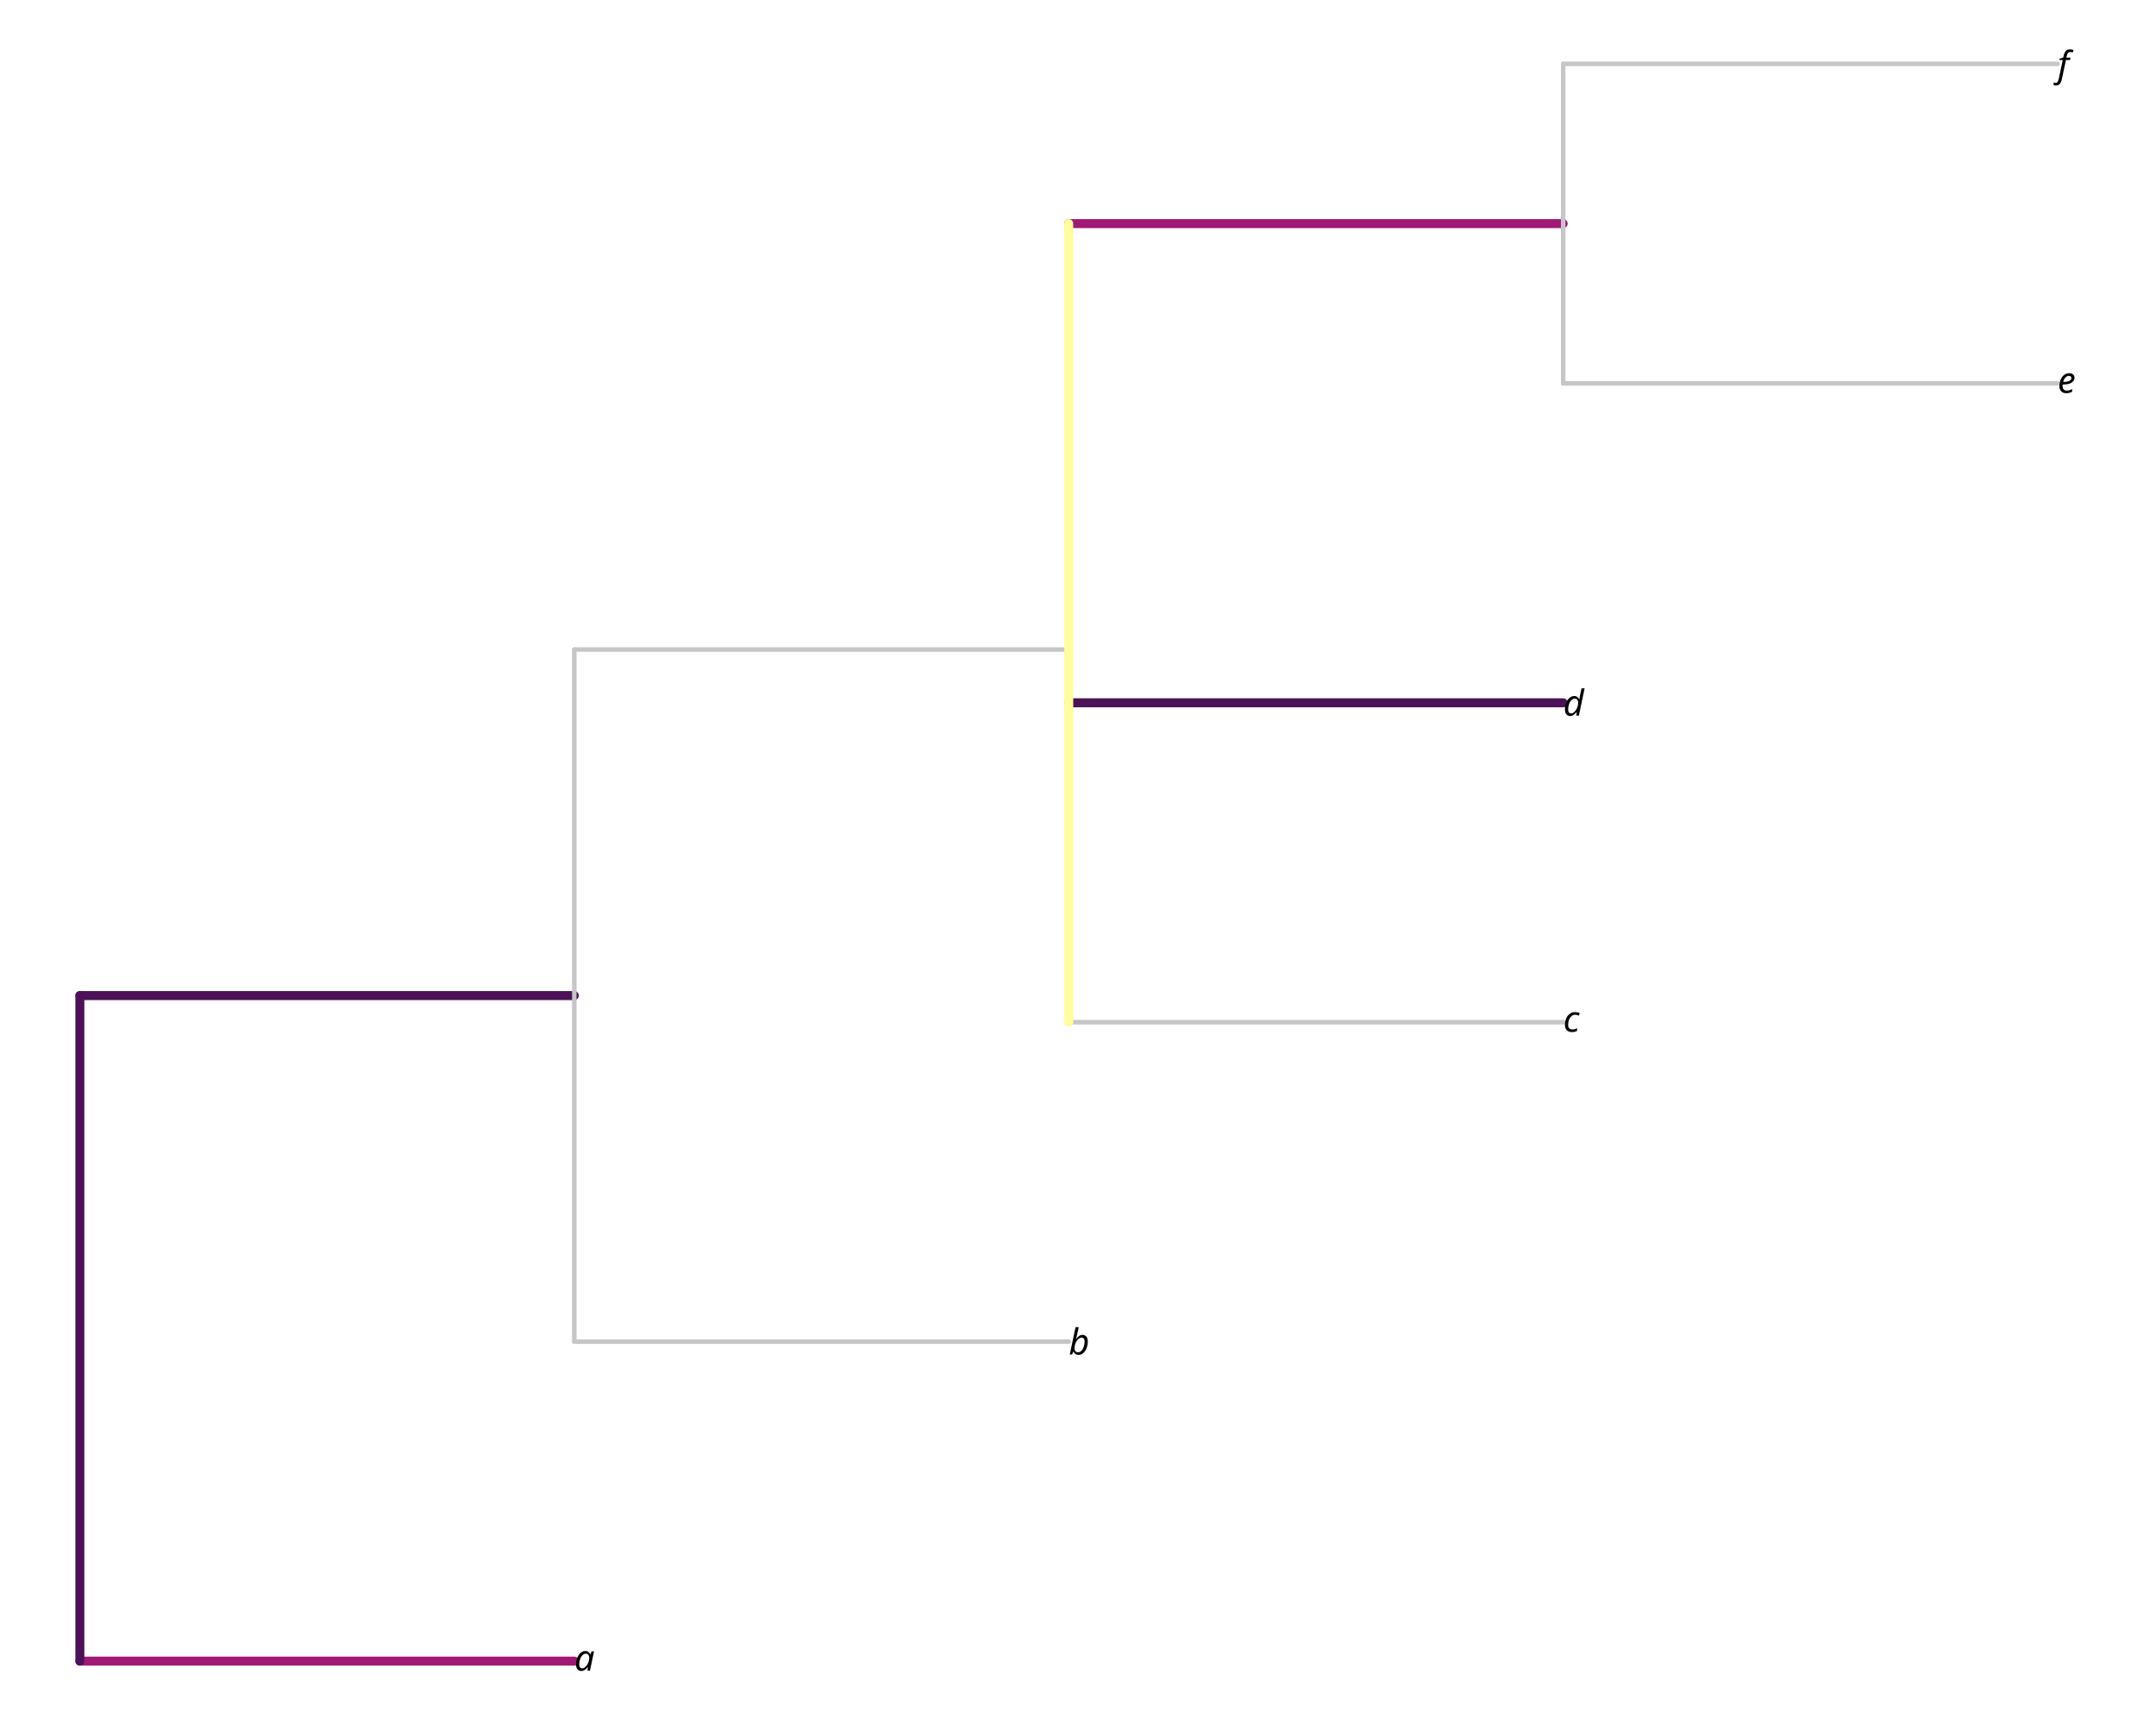
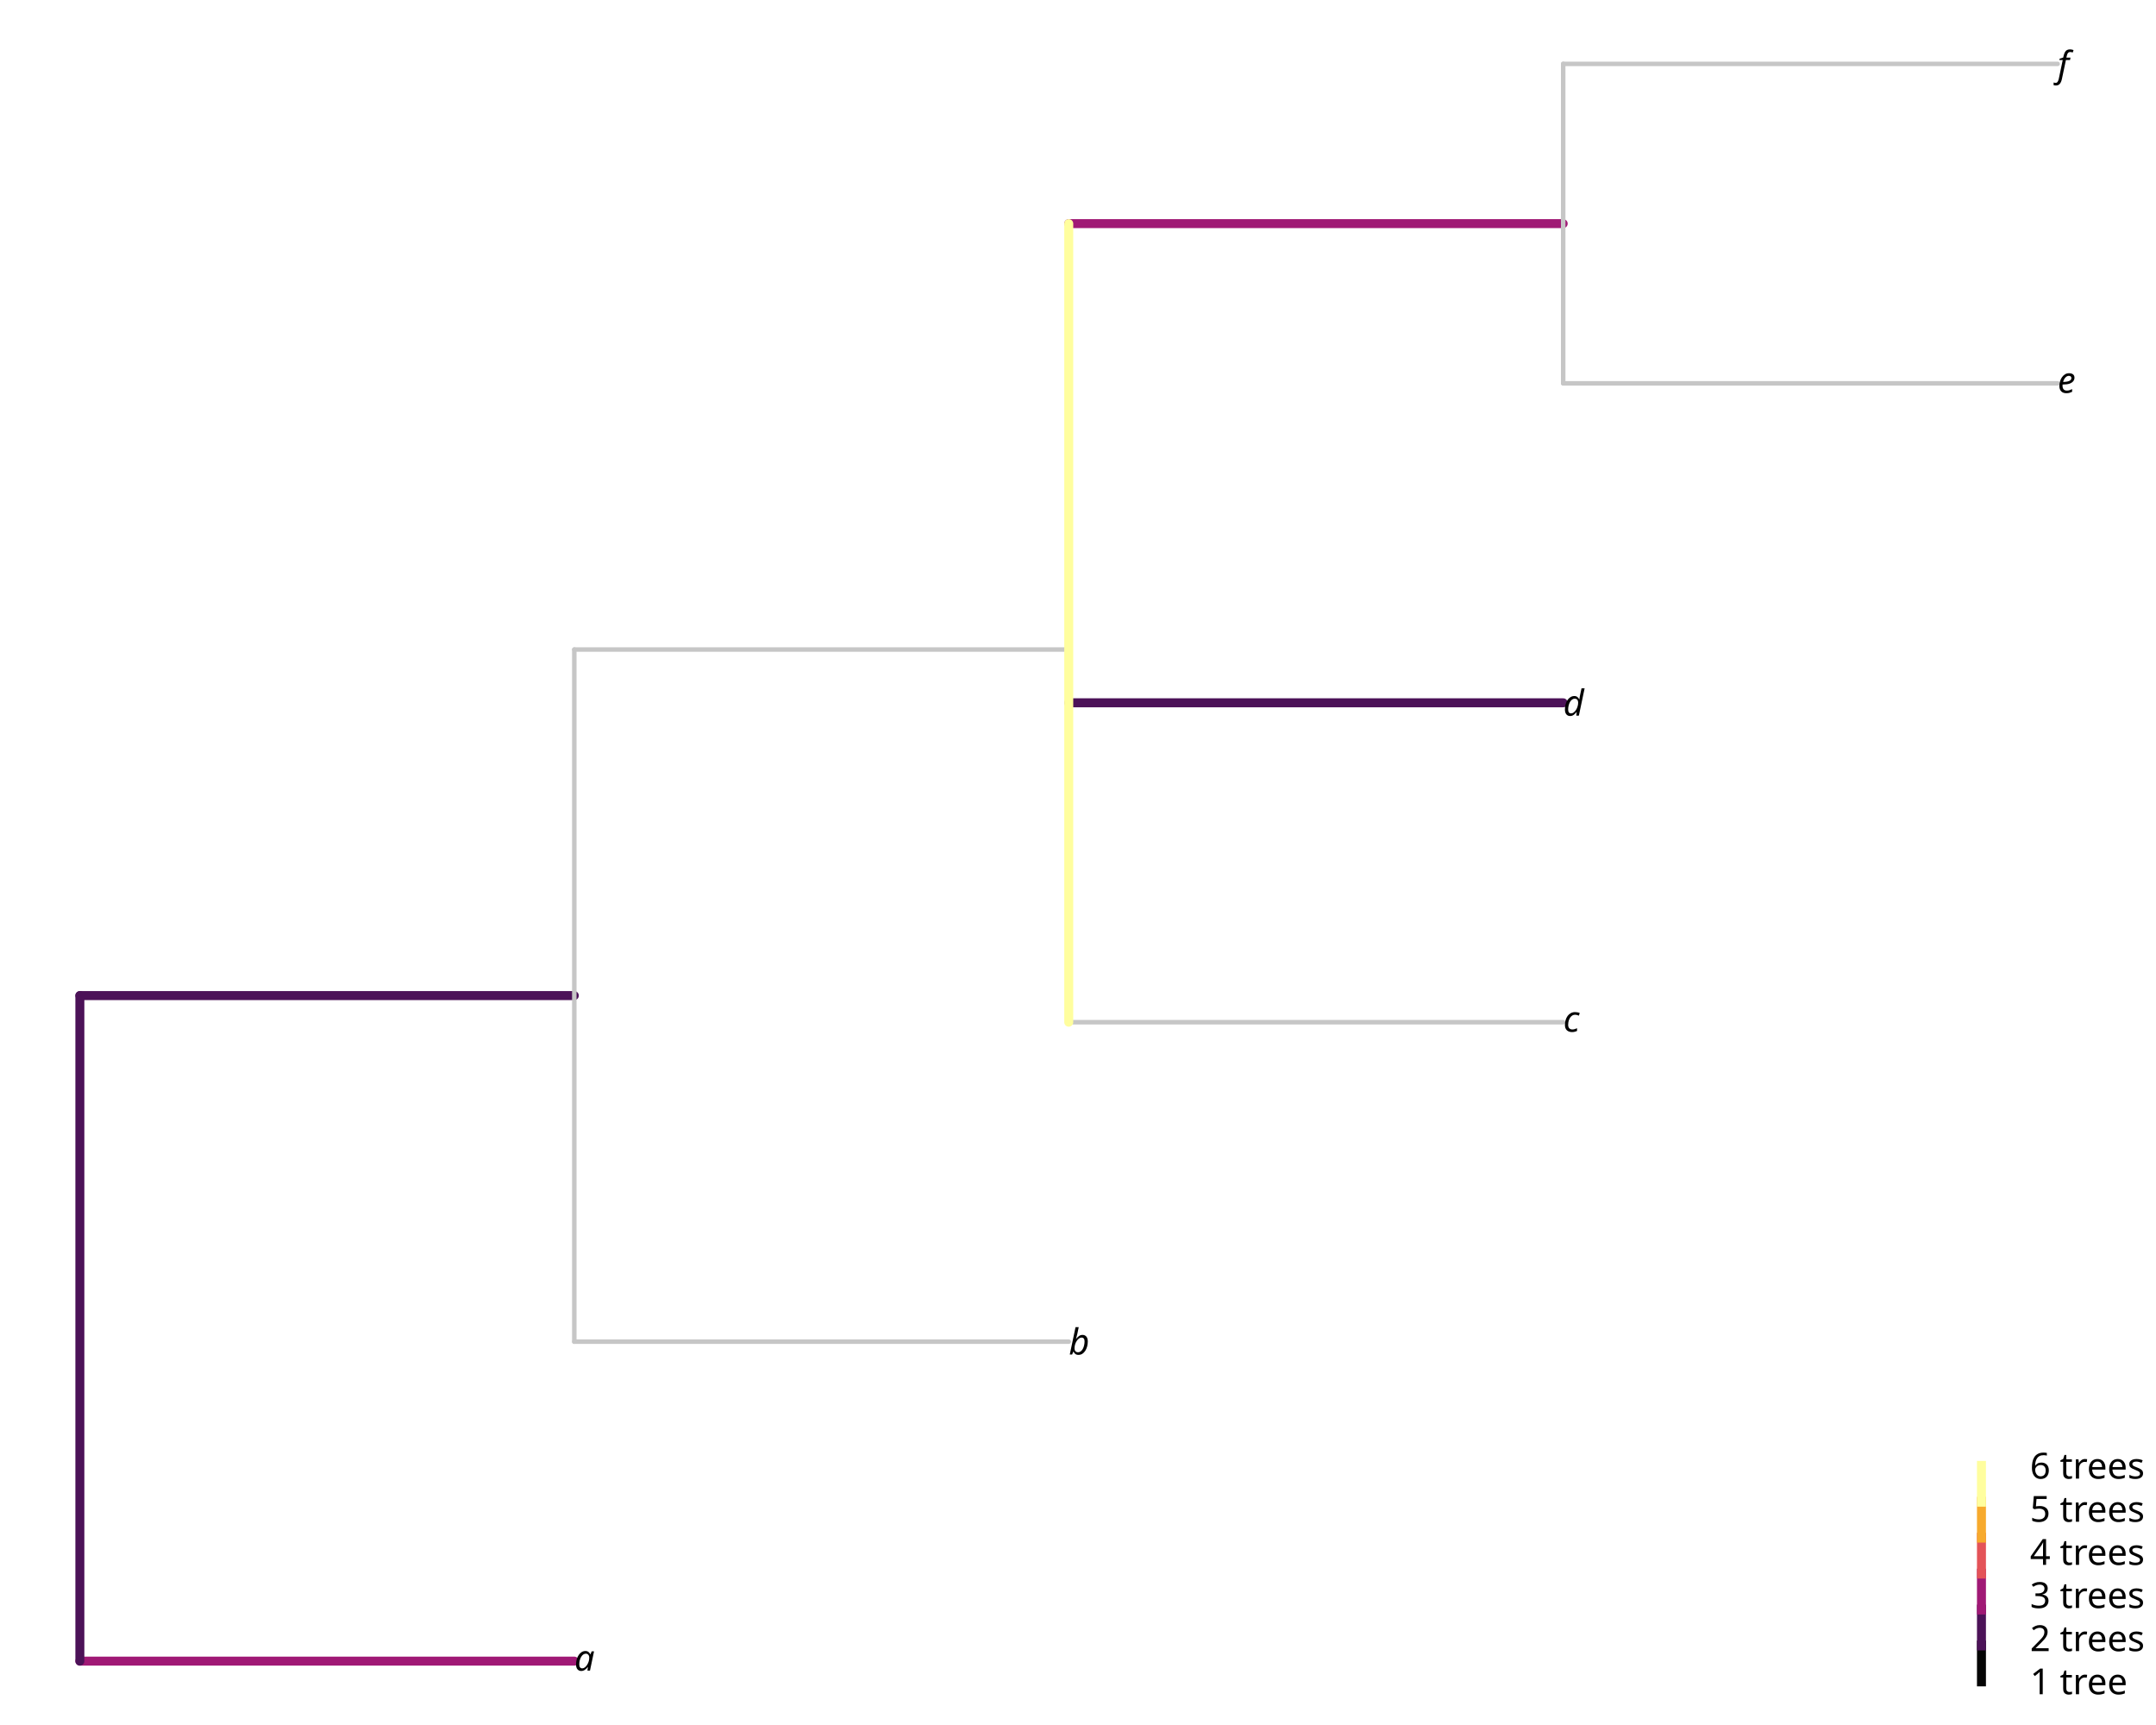
<svg xmlns="http://www.w3.org/2000/svg" class="svglite" data-engine-version="2.0" width="720.00pt" height="576.00pt" viewBox="0 0 720.00 576.00">
  <defs>
    <style type="text/css">
    .svglite line, .svglite polyline, .svglite polygon, .svglite path, .svglite rect, .svglite circle {
      fill: none;
      stroke: #000000;
      stroke-linecap: round;
      stroke-linejoin: round;
      stroke-miterlimit: 10.00;
    }
  </style>
  </defs>
  <rect width="100%" height="100%" style="stroke: none; fill: #FFFFFF;" />
  <defs>
    <clipPath id="cpMC4wMHw3MjAuMDB8MC4wMHw1NzYuMDA=">
      <rect x="0.00" y="0.00" width="720.00" height="576.00" />
    </clipPath>
  </defs>
  <g clip-path="url(#cpMC4wMHw3MjAuMDB8MC4wMHw1NzYuMDA=)">
    <line x1="26.67" y1="554.67" x2="191.79" y2="554.67" style="stroke-width: 3.00; stroke: #A01975;" />
    <line x1="26.67" y1="332.44" x2="191.79" y2="332.44" style="stroke-width: 3.00; stroke: #4C1258;" />
    <line x1="191.79" y1="448.00" x2="356.91" y2="448.00" style="stroke-width: 1.50; stroke: #C6C6C6;" />
    <line x1="191.79" y1="216.89" x2="356.91" y2="216.89" style="stroke-width: 1.50; stroke: #C6C6C6;" />
    <line x1="356.91" y1="341.33" x2="522.03" y2="341.33" style="stroke-width: 1.50; stroke: #C6C6C6;" />
    <line x1="356.91" y1="234.67" x2="522.03" y2="234.67" style="stroke-width: 3.00; stroke: #4C1258;" />
    <line x1="356.91" y1="74.67" x2="522.03" y2="74.67" style="stroke-width: 3.00; stroke: #A01975;" />
    <line x1="522.03" y1="128.00" x2="687.15" y2="128.00" style="stroke-width: 1.50; stroke: #C6C6C6;" />
    <line x1="522.03" y1="21.33" x2="687.15" y2="21.33" style="stroke-width: 1.50; stroke: #C6C6C6;" />
    <line x1="26.67" y1="554.67" x2="26.67" y2="332.44" style="stroke-width: 3.00; stroke: #4C1258;" />
    <line x1="191.79" y1="448.00" x2="191.79" y2="216.89" style="stroke-width: 1.50; stroke: #C6C6C6;" />
    <line x1="356.91" y1="341.33" x2="356.91" y2="74.67" style="stroke-width: 3.00; stroke: #FFFE9E;" />
    <line x1="522.03" y1="128.00" x2="522.03" y2="21.33" style="stroke-width: 1.50; stroke: #C6C6C6;" />
    <text x="191.79" y="557.84" style="font-size: 12.00px; font-style: italic; font-family: sans;" textLength="6.67px" lengthAdjust="spacingAndGlyphs">a</text>
    <text x="356.91" y="452.29" style="font-size: 12.00px; font-style: italic; font-family: sans;" textLength="6.67px" lengthAdjust="spacingAndGlyphs">b</text>
    <text x="522.03" y="344.50" style="font-size: 12.00px; font-style: italic; font-family: sans;" textLength="6.00px" lengthAdjust="spacingAndGlyphs">c</text>
    <text x="522.03" y="238.96" style="font-size: 12.00px; font-style: italic; font-family: sans;" textLength="6.67px" lengthAdjust="spacingAndGlyphs">d</text>
    <text x="687.15" y="131.17" style="font-size: 12.00px; font-style: italic; font-family: sans;" textLength="6.67px" lengthAdjust="spacingAndGlyphs">e</text>
    <text x="687.15" y="25.67" style="font-size: 12.00px; font-style: italic; font-family: sans;" textLength="3.33px" lengthAdjust="spacingAndGlyphs">f</text>
+     <text x="677.91" y="493.73" style="font-size: 12.00px; font-family: sans;" textLength="36.69px" lengthAdjust="spacingAndGlyphs">6 trees</text>
+     <text x="677.91" y="508.13" style="font-size: 12.00px; font-family: sans;" textLength="36.69px" lengthAdjust="spacingAndGlyphs">5 trees</text>
+     <text x="677.91" y="522.53" style="font-size: 12.00px; font-family: sans;" textLength="36.69px" lengthAdjust="spacingAndGlyphs">4 trees</text>
+     <text x="677.91" y="536.93" style="font-size: 12.00px; font-family: sans;" textLength="36.69px" lengthAdjust="spacingAndGlyphs">3 trees</text>
+     <text x="677.91" y="551.33" style="font-size: 12.00px; font-family: sans;" textLength="36.69px" lengthAdjust="spacingAndGlyphs">2 trees</text>
+     <text x="677.91" y="565.73" style="font-size: 12.00px; font-family: sans;" textLength="30.69px" lengthAdjust="spacingAndGlyphs">1 tree</text>
+     <line x1="661.71" y1="561.60" x2="661.71" y2="549.31" style="stroke-width: 3.00; stroke: #040404; stroke-linecap: square;" />
+     <line x1="661.71" y1="549.60" x2="661.71" y2="537.31" style="stroke-width: 3.00; stroke: #4C1258; stroke-linecap: square;" />
+     <line x1="661.71" y1="537.60" x2="661.71" y2="525.31" style="stroke-width: 3.00; stroke: #A01975; stroke-linecap: square;" />
+     <line x1="661.71" y1="525.60" x2="661.71" y2="513.31" style="stroke-width: 3.00; stroke: #E45358; stroke-linecap: square;" />
+     <line x1="661.71" y1="513.60" x2="661.71" y2="501.31" style="stroke-width: 3.00; stroke: #F7AA2D; stroke-linecap: square;" />
+     <line x1="661.71" y1="501.60" x2="661.71" y2="489.31" style="stroke-width: 3.00; stroke: #FFFE9E; stroke-linecap: square;" />
  </g>
</svg>
